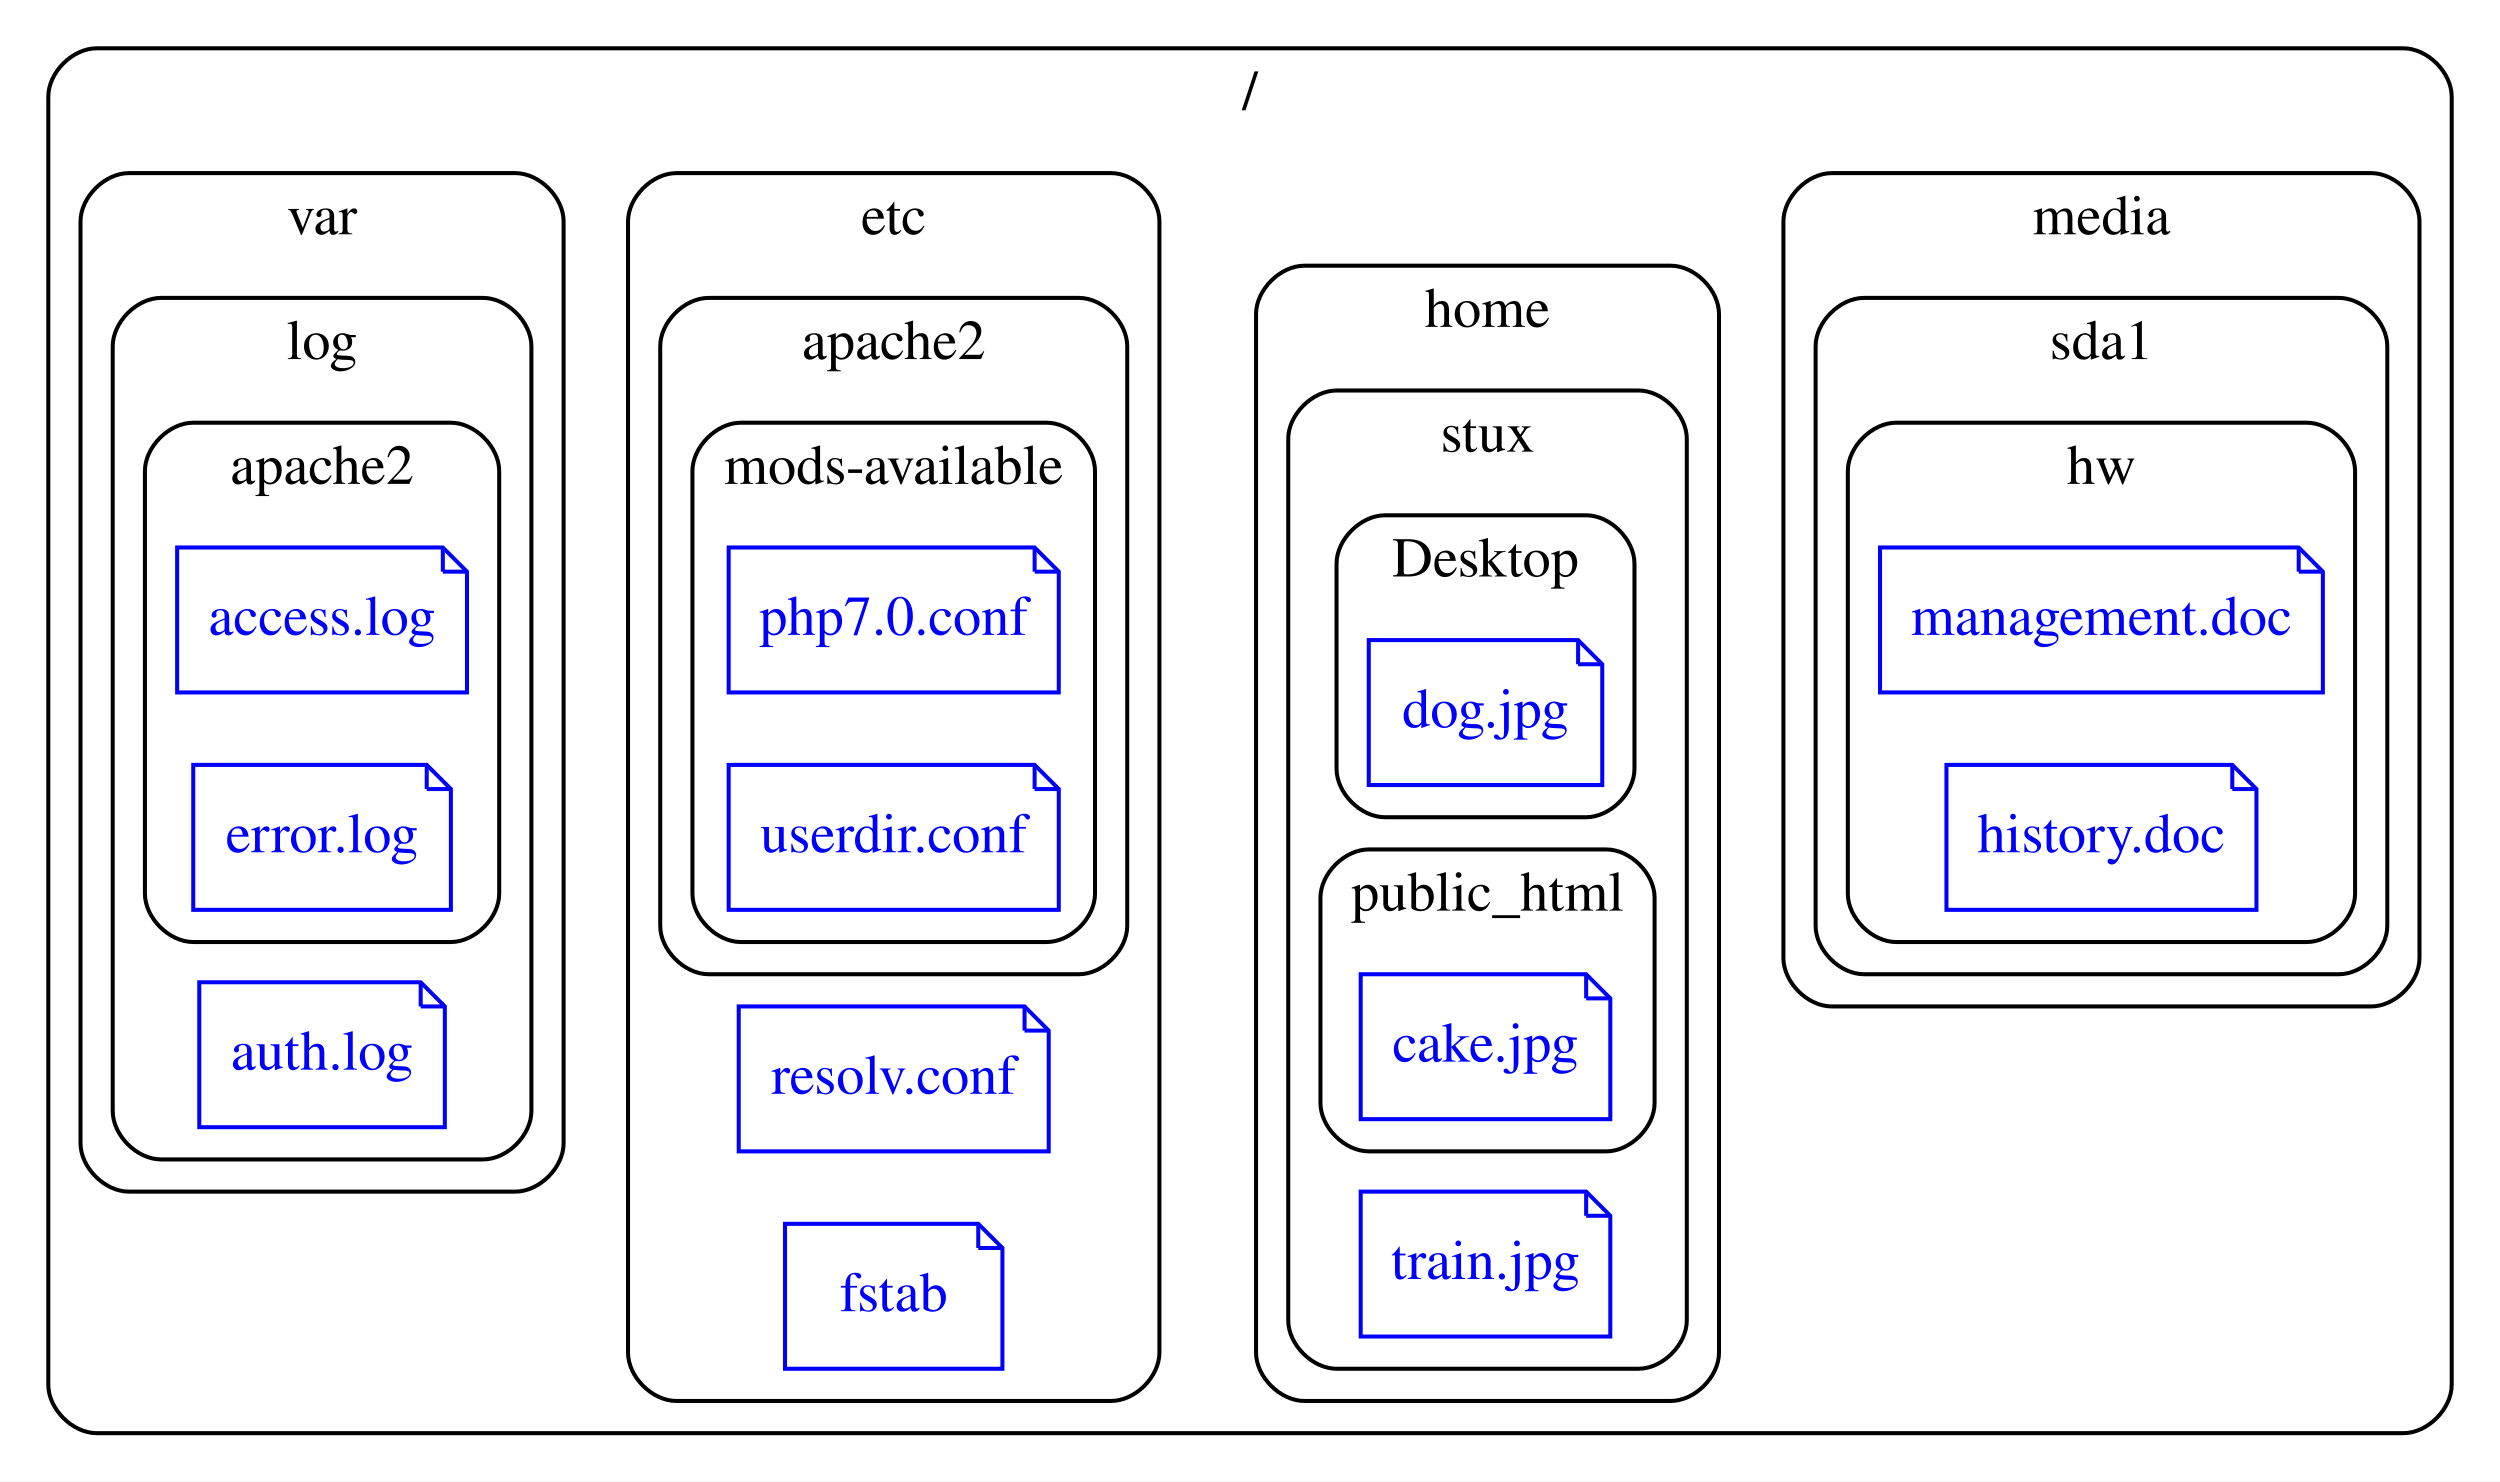
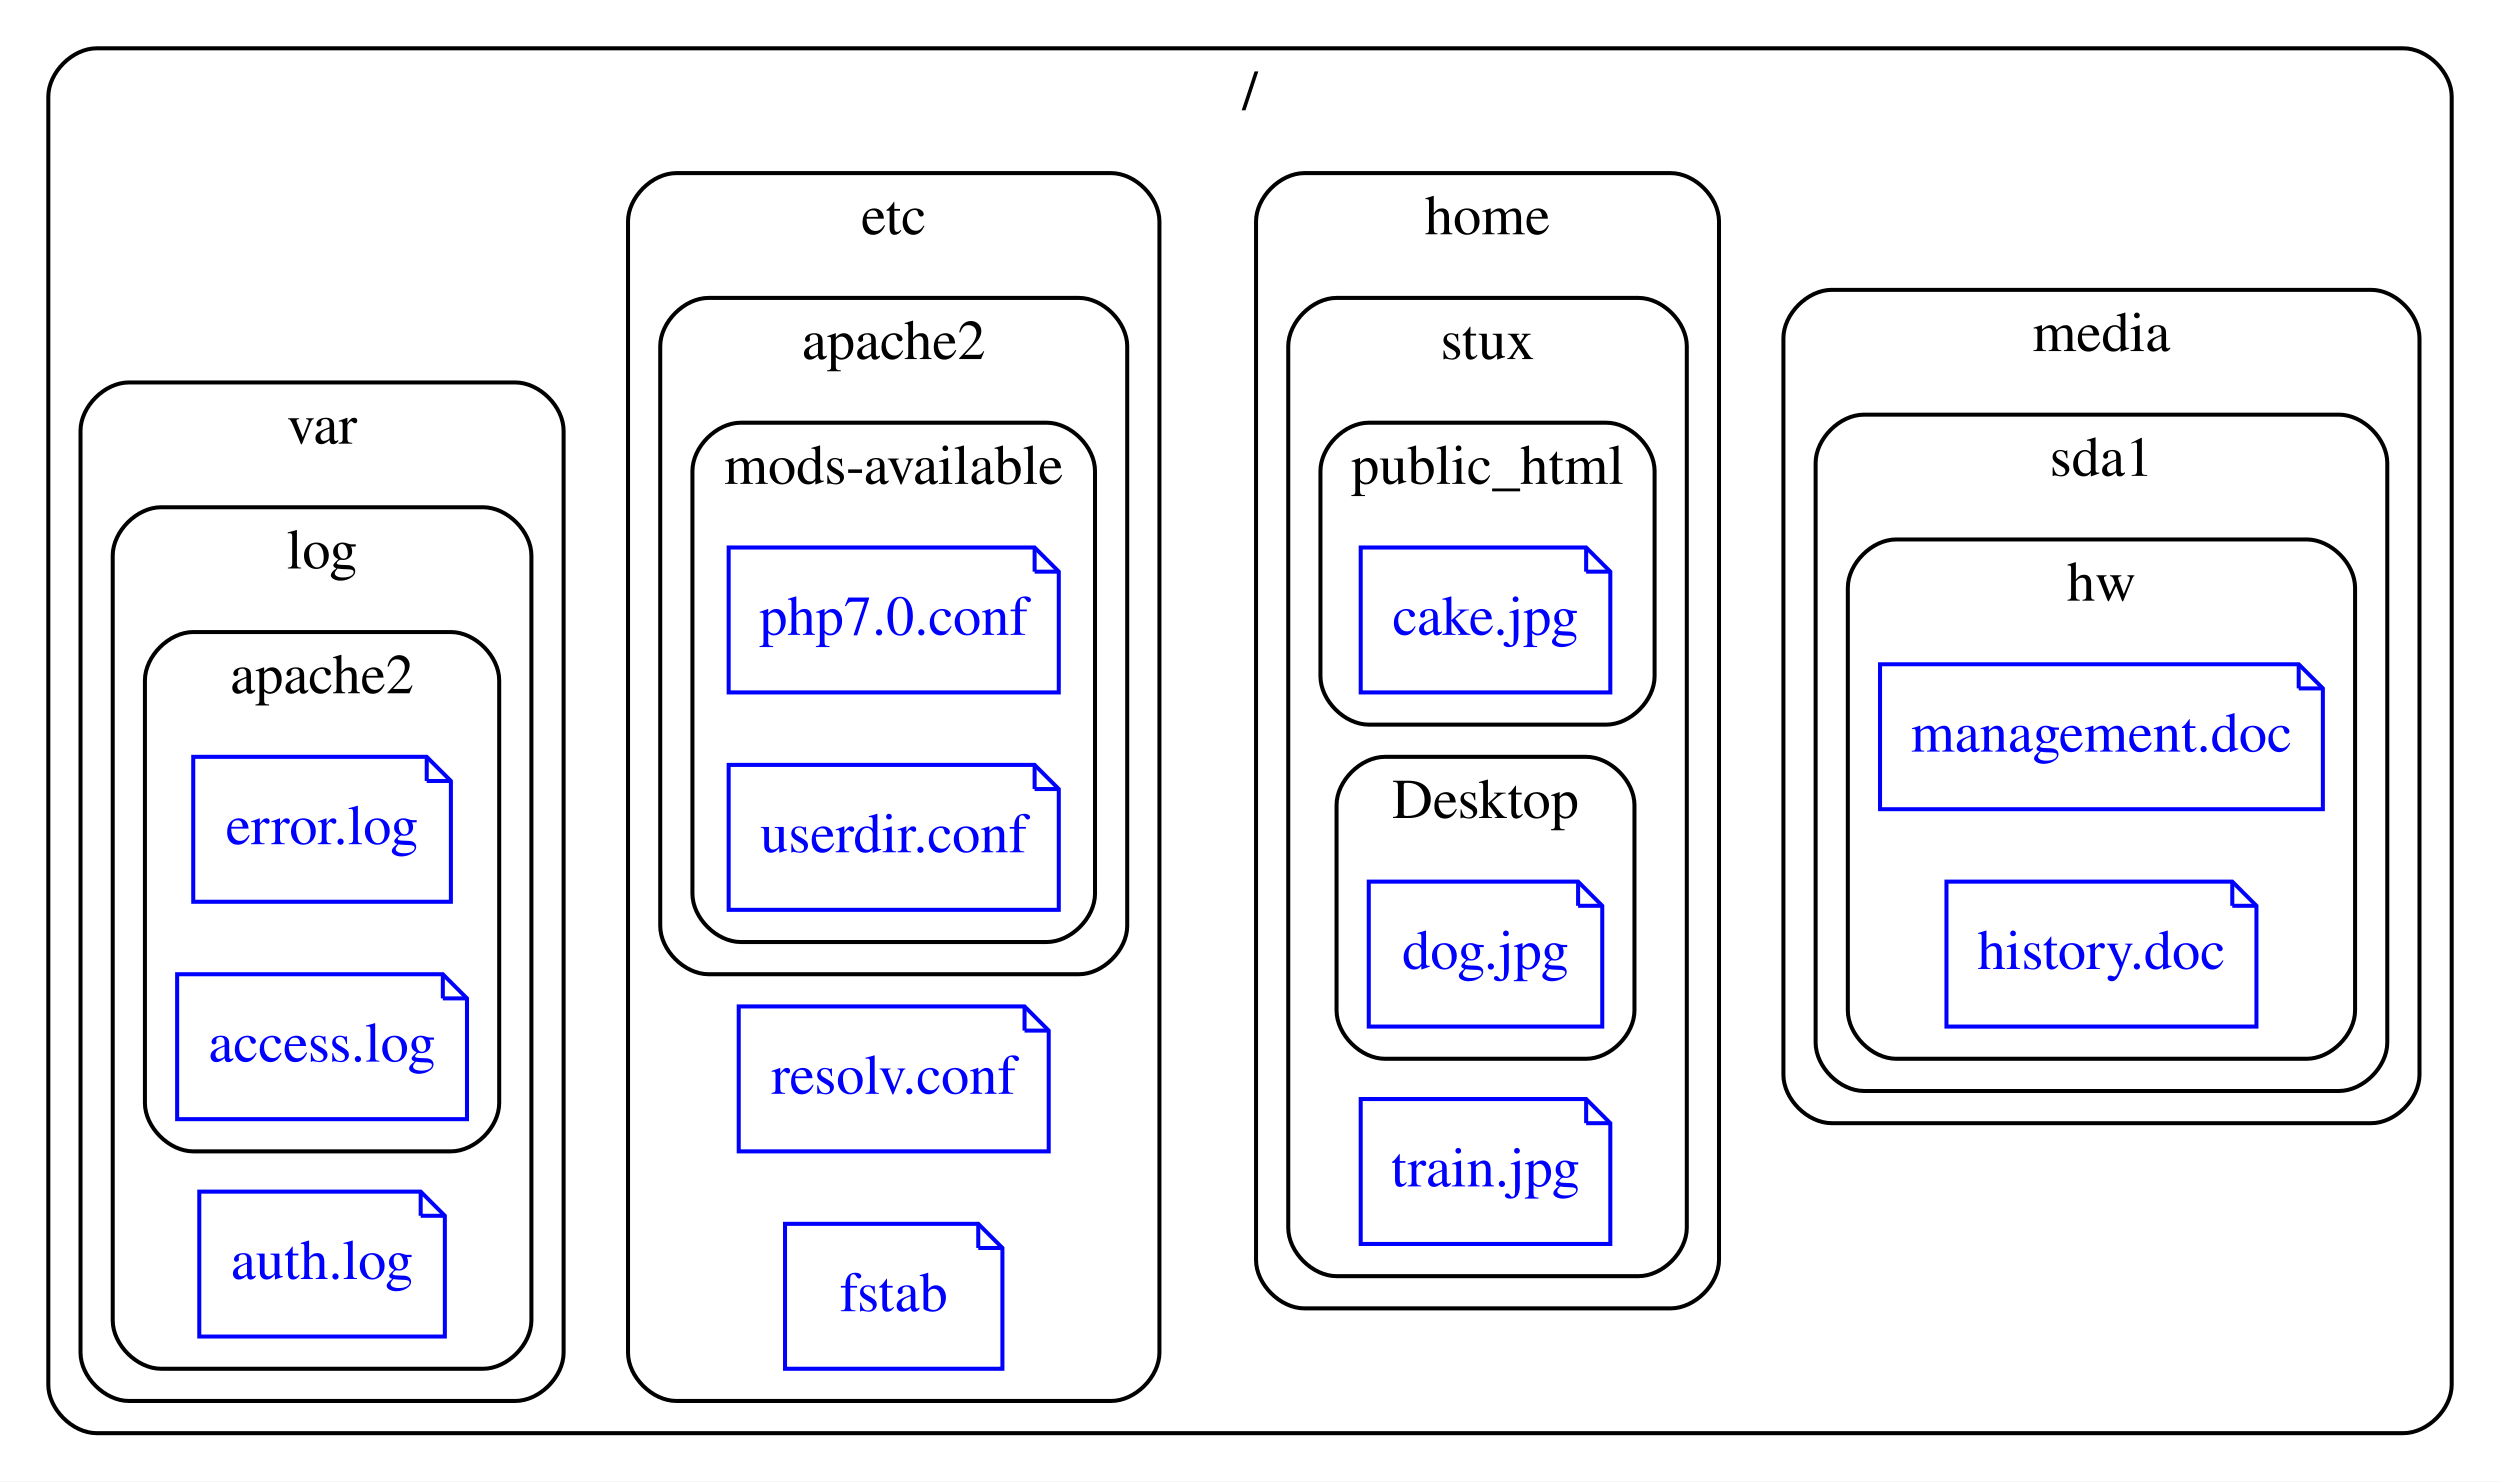
<svg xmlns="http://www.w3.org/2000/svg" width="621pt" height="368pt" viewBox="0.00 0.00 621.00 368.00">
  <g id="graph0" class="graph" transform="scale(1 1) rotate(0) translate(4 364)">
    <polygon fill="white" stroke="none" points="-4,4 -4,-364 617,-364 617,4 -4,4" />
    <g id="clust1" class="cluster">
      <path fill="none" stroke="black" d="M20,-8C20,-8 593,-8 593,-8 599,-8 605,-14 605,-20 605,-20 605,-340 605,-340 605,-346 599,-352 593,-352 593,-352 20,-352 20,-352 14,-352 8,-346 8,-340 8,-340 8,-20 8,-20 8,-14 14,-8 20,-8" />
      <text text-anchor="middle" x="306.5" y="-336.8" font-family="Times,serif" font-size="14.00">/</text>
    </g>
    <g id="clust2" class="cluster">
-       <path fill="none" stroke="black" d="M320,-16C320,-16 411,-16 411,-16 417,-16 423,-22 423,-28 423,-28 423,-286 423,-286 423,-292 417,-298 411,-298 411,-298 320,-298 320,-298 314,-298 308,-292 308,-286 308,-286 308,-28 308,-28 308,-22 314,-16 320,-16" />
-       <text text-anchor="middle" x="365.5" y="-282.8" font-family="Times,serif" font-size="14.00">home</text>
+       <path fill="none" stroke="black" d="M320,-39C320,-39 411,-39 411,-39 417,-39 423,-45 423,-51 423,-51 423,-309 423,-309 423,-315 417,-321 411,-321 411,-321 320,-321 320,-321 314,-321 308,-315 308,-309 308,-309 308,-51 308,-51 308,-45 314,-39 320,-39" />
+       <text text-anchor="middle" x="365.5" y="-305.8" font-family="Times,serif" font-size="14.00">home</text>
    </g>
    <g id="clust3" class="cluster">
-       <path fill="none" stroke="black" d="M328,-24C328,-24 403,-24 403,-24 409,-24 415,-30 415,-36 415,-36 415,-255 415,-255 415,-261 409,-267 403,-267 403,-267 328,-267 328,-267 322,-267 316,-261 316,-255 316,-255 316,-36 316,-36 316,-30 322,-24 328,-24" />
-       <text text-anchor="middle" x="365.5" y="-251.8" font-family="Times,serif" font-size="14.00">stux</text>
+       <path fill="none" stroke="black" d="M328,-47C328,-47 403,-47 403,-47 409,-47 415,-53 415,-59 415,-59 415,-278 415,-278 415,-284 409,-290 403,-290 403,-290 328,-290 328,-290 322,-290 316,-284 316,-278 316,-278 316,-59 316,-59 316,-53 322,-47 328,-47" />
+       <text text-anchor="middle" x="365.5" y="-274.8" font-family="Times,serif" font-size="14.00">stux</text>
    </g>
    <g id="clust4" class="cluster">
-       <path fill="none" stroke="black" d="M340,-161C340,-161 390,-161 390,-161 396,-161 402,-167 402,-173 402,-173 402,-224 402,-224 402,-230 396,-236 390,-236 390,-236 340,-236 340,-236 334,-236 328,-230 328,-224 328,-224 328,-173 328,-173 328,-167 334,-161 340,-161" />
-       <text text-anchor="middle" x="365" y="-220.8" font-family="Times,serif" font-size="14.00">Desktop</text>
+       <path fill="none" stroke="black" d="M336,-184C336,-184 395,-184 395,-184 401,-184 407,-190 407,-196 407,-196 407,-247 407,-247 407,-253 401,-259 395,-259 395,-259 336,-259 336,-259 330,-259 324,-253 324,-247 324,-247 324,-196 324,-196 324,-190 330,-184 336,-184" />
+       <text text-anchor="middle" x="365.5" y="-243.8" font-family="Times,serif" font-size="14.00">public_html</text>
    </g>
    <g id="clust5" class="cluster">
-       <path fill="none" stroke="black" d="M336,-78C336,-78 395,-78 395,-78 401,-78 407,-84 407,-90 407,-90 407,-141 407,-141 407,-147 401,-153 395,-153 395,-153 336,-153 336,-153 330,-153 324,-147 324,-141 324,-141 324,-90 324,-90 324,-84 330,-78 336,-78" />
-       <text text-anchor="middle" x="365.5" y="-137.8" font-family="Times,serif" font-size="14.00">public_html</text>
+       <path fill="none" stroke="black" d="M340,-101C340,-101 390,-101 390,-101 396,-101 402,-107 402,-113 402,-113 402,-164 402,-164 402,-170 396,-176 390,-176 390,-176 340,-176 340,-176 334,-176 328,-170 328,-164 328,-164 328,-113 328,-113 328,-107 334,-101 340,-101" />
+       <text text-anchor="middle" x="365" y="-160.8" font-family="Times,serif" font-size="14.00">Desktop</text>
    </g>
    <g id="clust6" class="cluster">
+       <path fill="none" stroke="black" d="M451,-85C451,-85 585,-85 585,-85 591,-85 597,-91 597,-97 597,-97 597,-280 597,-280 597,-286 591,-292 585,-292 585,-292 451,-292 451,-292 445,-292 439,-286 439,-280 439,-280 439,-97 439,-97 439,-91 445,-85 451,-85" />
+       <text text-anchor="middle" x="518" y="-276.8" font-family="Times,serif" font-size="14.00">media</text>
+     </g>
+     <g id="clust7" class="cluster">
+       <path fill="none" stroke="black" d="M459,-93C459,-93 577,-93 577,-93 583,-93 589,-99 589,-105 589,-105 589,-249 589,-249 589,-255 583,-261 577,-261 577,-261 459,-261 459,-261 453,-261 447,-255 447,-249 447,-249 447,-105 447,-105 447,-99 453,-93 459,-93" />
+       <text text-anchor="middle" x="518" y="-245.8" font-family="Times,serif" font-size="14.00">sda1</text>
+     </g>
+     <g id="clust8" class="cluster">
+       <path fill="none" stroke="black" d="M467,-101C467,-101 569,-101 569,-101 575,-101 581,-107 581,-113 581,-113 581,-218 581,-218 581,-224 575,-230 569,-230 569,-230 467,-230 467,-230 461,-230 455,-224 455,-218 455,-218 455,-113 455,-113 455,-107 461,-101 467,-101" />
+       <text text-anchor="middle" x="518" y="-214.8" font-family="Times,serif" font-size="14.00">hw</text>
+     </g>
+     <g id="clust9" class="cluster">
      <path fill="none" stroke="black" d="M164,-16C164,-16 272,-16 272,-16 278,-16 284,-22 284,-28 284,-28 284,-309 284,-309 284,-315 278,-321 272,-321 272,-321 164,-321 164,-321 158,-321 152,-315 152,-309 152,-309 152,-28 152,-28 152,-22 158,-16 164,-16" />
      <text text-anchor="middle" x="218" y="-305.8" font-family="Times,serif" font-size="14.00">etc</text>
    </g>
-     <g id="clust7" class="cluster">
+     <g id="clust10" class="cluster">
      <path fill="none" stroke="black" d="M172,-122C172,-122 264,-122 264,-122 270,-122 276,-128 276,-134 276,-134 276,-278 276,-278 276,-284 270,-290 264,-290 264,-290 172,-290 172,-290 166,-290 160,-284 160,-278 160,-278 160,-134 160,-134 160,-128 166,-122 172,-122" />
      <text text-anchor="middle" x="218" y="-274.8" font-family="Times,serif" font-size="14.00">apache2</text>
    </g>
-     <g id="clust8" class="cluster">
+     <g id="clust11" class="cluster">
      <path fill="none" stroke="black" d="M180,-130C180,-130 256,-130 256,-130 262,-130 268,-136 268,-142 268,-142 268,-247 268,-247 268,-253 262,-259 256,-259 256,-259 180,-259 180,-259 174,-259 168,-253 168,-247 168,-247 168,-142 168,-142 168,-136 174,-130 180,-130" />
      <text text-anchor="middle" x="218" y="-243.8" font-family="Times,serif" font-size="14.00">mods-available</text>
    </g>
-     <g id="clust9" class="cluster">
-       <path fill="none" stroke="black" d="M28,-68C28,-68 124,-68 124,-68 130,-68 136,-74 136,-80 136,-80 136,-309 136,-309 136,-315 130,-321 124,-321 124,-321 28,-321 28,-321 22,-321 16,-315 16,-309 16,-309 16,-80 16,-80 16,-74 22,-68 28,-68" />
-       <text text-anchor="middle" x="76" y="-305.8" font-family="Times,serif" font-size="14.00">var</text>
-     </g>
-     <g id="clust10" class="cluster">
-       <path fill="none" stroke="black" d="M36,-76C36,-76 116,-76 116,-76 122,-76 128,-82 128,-88 128,-88 128,-278 128,-278 128,-284 122,-290 116,-290 116,-290 36,-290 36,-290 30,-290 24,-284 24,-278 24,-278 24,-88 24,-88 24,-82 30,-76 36,-76" />
-       <text text-anchor="middle" x="76" y="-274.8" font-family="Times,serif" font-size="14.00">log</text>
-     </g>
-     <g id="clust11" class="cluster">
-       <path fill="none" stroke="black" d="M44,-130C44,-130 108,-130 108,-130 114,-130 120,-136 120,-142 120,-142 120,-247 120,-247 120,-253 114,-259 108,-259 108,-259 44,-259 44,-259 38,-259 32,-253 32,-247 32,-247 32,-142 32,-142 32,-136 38,-130 44,-130" />
-       <text text-anchor="middle" x="76" y="-243.8" font-family="Times,serif" font-size="14.00">apache2</text>
-     </g>
    <g id="clust12" class="cluster">
-       <path fill="none" stroke="black" d="M451,-114C451,-114 585,-114 585,-114 591,-114 597,-120 597,-126 597,-126 597,-309 597,-309 597,-315 591,-321 585,-321 585,-321 451,-321 451,-321 445,-321 439,-315 439,-309 439,-309 439,-126 439,-126 439,-120 445,-114 451,-114" />
-       <text text-anchor="middle" x="518" y="-305.8" font-family="Times,serif" font-size="14.00">media</text>
+       <path fill="none" stroke="black" d="M28,-16C28,-16 124,-16 124,-16 130,-16 136,-22 136,-28 136,-28 136,-257 136,-257 136,-263 130,-269 124,-269 124,-269 28,-269 28,-269 22,-269 16,-263 16,-257 16,-257 16,-28 16,-28 16,-22 22,-16 28,-16" />
+       <text text-anchor="middle" x="76" y="-253.8" font-family="Times,serif" font-size="14.00">var</text>
    </g>
    <g id="clust13" class="cluster">
-       <path fill="none" stroke="black" d="M459,-122C459,-122 577,-122 577,-122 583,-122 589,-128 589,-134 589,-134 589,-278 589,-278 589,-284 583,-290 577,-290 577,-290 459,-290 459,-290 453,-290 447,-284 447,-278 447,-278 447,-134 447,-134 447,-128 453,-122 459,-122" />
-       <text text-anchor="middle" x="518" y="-274.8" font-family="Times,serif" font-size="14.00">sda1</text>
+       <path fill="none" stroke="black" d="M36,-24C36,-24 116,-24 116,-24 122,-24 128,-30 128,-36 128,-36 128,-226 128,-226 128,-232 122,-238 116,-238 116,-238 36,-238 36,-238 30,-238 24,-232 24,-226 24,-226 24,-36 24,-36 24,-30 30,-24 36,-24" />
+       <text text-anchor="middle" x="76" y="-222.8" font-family="Times,serif" font-size="14.00">log</text>
    </g>
    <g id="clust14" class="cluster">
-       <path fill="none" stroke="black" d="M467,-130C467,-130 569,-130 569,-130 575,-130 581,-136 581,-142 581,-142 581,-247 581,-247 581,-253 575,-259 569,-259 569,-259 467,-259 467,-259 461,-259 455,-253 455,-247 455,-247 455,-142 455,-142 455,-136 461,-130 467,-130" />
-       <text text-anchor="middle" x="518" y="-243.8" font-family="Times,serif" font-size="14.00">hw</text>
+       <path fill="none" stroke="black" d="M44,-78C44,-78 108,-78 108,-78 114,-78 120,-84 120,-90 120,-90 120,-195 120,-195 120,-201 114,-207 108,-207 108,-207 44,-207 44,-207 38,-207 32,-201 32,-195 32,-195 32,-90 32,-90 32,-84 38,-78 44,-78" />
+       <text text-anchor="middle" x="76" y="-191.8" font-family="Times,serif" font-size="14.00">apache2</text>
    </g>
    <g id="node1" class="node">
-       <polygon fill="none" stroke="blue" points="388,-205 336,-205 336,-169 394,-169 394,-199 388,-205" />
-       <polyline fill="none" stroke="blue" points="388,-205 388,-199 " />
-       <polyline fill="none" stroke="blue" points="394,-199 388,-199 " />
-       <text text-anchor="middle" x="365" y="-183.3" font-family="Times,serif" font-size="14.00" fill="blue">dog.jpg</text>
-     </g>
-     <g id="node12" class="node">
-       <polygon fill="none" stroke="blue" points="550.5,-174 479.5,-174 479.5,-138 556.5,-138 556.5,-168 550.5,-174" />
-       <polyline fill="none" stroke="blue" points="550.5,-174 550.5,-168 " />
-       <polyline fill="none" stroke="blue" points="556.5,-168 550.5,-168 " />
-       <text text-anchor="middle" x="518" y="-152.3" font-family="Times,serif" font-size="14.00" fill="blue">history.doc</text>
+       <polygon fill="none" stroke="blue" points="390,-228 334,-228 334,-192 396,-192 396,-222 390,-228" />
+       <polyline fill="none" stroke="blue" points="390,-228 390,-222 " />
+       <polyline fill="none" stroke="blue" points="396,-222 390,-222 " />
+       <text text-anchor="middle" x="365" y="-206.3" font-family="Times,serif" font-size="14.00" fill="blue">cake.jpg</text>
    </g>
    <g id="node2" class="node">
-       <polygon fill="none" stroke="blue" points="390,-122 334,-122 334,-86 396,-86 396,-116 390,-122" />
-       <polyline fill="none" stroke="blue" points="390,-122 390,-116 " />
-       <polyline fill="none" stroke="blue" points="396,-116 390,-116 " />
-       <text text-anchor="middle" x="365" y="-100.3" font-family="Times,serif" font-size="14.00" fill="blue">cake.jpg</text>
+       <polygon fill="none" stroke="blue" points="390,-91 334,-91 334,-55 396,-55 396,-85 390,-91" />
+       <polyline fill="none" stroke="blue" points="390,-91 390,-85 " />
+       <polyline fill="none" stroke="blue" points="396,-85 390,-85 " />
+       <text text-anchor="middle" x="365" y="-69.3" font-family="Times,serif" font-size="14.00" fill="blue">train.jpg</text>
    </g>
    <g id="node3" class="node">
-       <polygon fill="none" stroke="blue" points="390,-68 334,-68 334,-32 396,-32 396,-62 390,-68" />
-       <polyline fill="none" stroke="blue" points="390,-68 390,-62 " />
-       <polyline fill="none" stroke="blue" points="396,-62 390,-62 " />
-       <text text-anchor="middle" x="365" y="-46.3" font-family="Times,serif" font-size="14.00" fill="blue">train.jpg</text>
+       <polygon fill="none" stroke="blue" points="388,-145 336,-145 336,-109 394,-109 394,-139 388,-145" />
+       <polyline fill="none" stroke="blue" points="388,-145 388,-139 " />
+       <polyline fill="none" stroke="blue" points="394,-139 388,-139 " />
+       <text text-anchor="middle" x="365" y="-123.3" font-family="Times,serif" font-size="14.00" fill="blue">dog.jpg</text>
+     </g>
+     <g id="node5" class="node">
+       <polygon fill="none" stroke="blue" points="550.5,-145 479.5,-145 479.5,-109 556.5,-109 556.5,-139 550.5,-145" />
+       <polyline fill="none" stroke="blue" points="550.5,-145 550.5,-139 " />
+       <polyline fill="none" stroke="blue" points="556.5,-139 550.5,-139 " />
+       <text text-anchor="middle" x="518" y="-123.3" font-family="Times,serif" font-size="14.00" fill="blue">history.doc</text>
    </g>
    <g id="node4" class="node">
+       <polygon fill="none" stroke="blue" points="567,-199 463,-199 463,-163 573,-163 573,-193 567,-199" />
+       <polyline fill="none" stroke="blue" points="567,-199 567,-193 " />
+       <polyline fill="none" stroke="blue" points="573,-193 567,-193 " />
+       <text text-anchor="middle" x="518" y="-177.3" font-family="Times,serif" font-size="14.00" fill="blue">management.doc</text>
+     </g>
+     <g id="node6" class="node">
      <polygon fill="none" stroke="blue" points="250.5,-114 179.5,-114 179.5,-78 256.5,-78 256.5,-108 250.5,-114" />
      <polyline fill="none" stroke="blue" points="250.5,-114 250.5,-108 " />
      <polyline fill="none" stroke="blue" points="256.5,-108 250.5,-108 " />
      <text text-anchor="middle" x="218" y="-92.3" font-family="Times,serif" font-size="14.00" fill="blue">resolv.conf</text>
-     </g>
-     <g id="node5" class="node">
-       <polygon fill="none" stroke="blue" points="253,-228 177,-228 177,-192 259,-192 259,-222 253,-228" />
-       <polyline fill="none" stroke="blue" points="253,-228 253,-222 " />
-       <polyline fill="none" stroke="blue" points="259,-222 253,-222 " />
-       <text text-anchor="middle" x="218" y="-206.3" font-family="Times,serif" font-size="14.00" fill="blue">php7.0.conf</text>
-     </g>
-     <g id="node6" class="node">
-       <polygon fill="none" stroke="blue" points="253,-174 177,-174 177,-138 259,-138 259,-168 253,-174" />
-       <polyline fill="none" stroke="blue" points="253,-174 253,-168 " />
-       <polyline fill="none" stroke="blue" points="259,-168 253,-168 " />
-       <text text-anchor="middle" x="218" y="-152.3" font-family="Times,serif" font-size="14.00" fill="blue">userdir.conf</text>
    </g>
    <g id="node7" class="node">
      <polygon fill="none" stroke="blue" points="239,-60 191,-60 191,-24 245,-24 245,-54 239,-60" />
      <polyline fill="none" stroke="blue" points="239,-60 239,-54 " />
      <polyline fill="none" stroke="blue" points="245,-54 239,-54 " />
      <text text-anchor="middle" x="218" y="-38.3" font-family="Times,serif" font-size="14.00" fill="blue">fstab</text>
    </g>
    <g id="node8" class="node">
-       <polygon fill="none" stroke="blue" points="106,-228 40,-228 40,-192 112,-192 112,-222 106,-228" />
-       <polyline fill="none" stroke="blue" points="106,-228 106,-222 " />
-       <polyline fill="none" stroke="blue" points="112,-222 106,-222 " />
-       <text text-anchor="middle" x="76" y="-206.3" font-family="Times,serif" font-size="14.00" fill="blue">access.log</text>
+       <polygon fill="none" stroke="blue" points="253,-228 177,-228 177,-192 259,-192 259,-222 253,-228" />
+       <polyline fill="none" stroke="blue" points="253,-228 253,-222 " />
+       <polyline fill="none" stroke="blue" points="259,-222 253,-222 " />
+       <text text-anchor="middle" x="218" y="-206.3" font-family="Times,serif" font-size="14.00" fill="blue">php7.0.conf</text>
    </g>
    <g id="node9" class="node">
-       <polygon fill="none" stroke="blue" points="102,-174 44,-174 44,-138 108,-138 108,-168 102,-174" />
-       <polyline fill="none" stroke="blue" points="102,-174 102,-168 " />
-       <polyline fill="none" stroke="blue" points="108,-168 102,-168 " />
-       <text text-anchor="middle" x="76" y="-152.3" font-family="Times,serif" font-size="14.00" fill="blue">error.log</text>
+       <polygon fill="none" stroke="blue" points="253,-174 177,-174 177,-138 259,-138 259,-168 253,-174" />
+       <polyline fill="none" stroke="blue" points="253,-174 253,-168 " />
+       <polyline fill="none" stroke="blue" points="259,-168 253,-168 " />
+       <text text-anchor="middle" x="218" y="-152.3" font-family="Times,serif" font-size="14.00" fill="blue">userdir.conf</text>
    </g>
    <g id="node10" class="node">
-       <polygon fill="none" stroke="blue" points="100.5,-120 45.5,-120 45.5,-84 106.5,-84 106.5,-114 100.5,-120" />
-       <polyline fill="none" stroke="blue" points="100.5,-120 100.5,-114 " />
-       <polyline fill="none" stroke="blue" points="106.5,-114 100.5,-114 " />
-       <text text-anchor="middle" x="76" y="-98.3" font-family="Times,serif" font-size="14.00" fill="blue">auth.log</text>
+       <polygon fill="none" stroke="blue" points="100.5,-68 45.5,-68 45.5,-32 106.5,-32 106.5,-62 100.5,-68" />
+       <polyline fill="none" stroke="blue" points="100.5,-68 100.5,-62 " />
+       <polyline fill="none" stroke="blue" points="106.5,-62 100.5,-62 " />
+       <text text-anchor="middle" x="76" y="-46.3" font-family="Times,serif" font-size="14.00" fill="blue">auth.log</text>
    </g>
    <g id="node11" class="node">
-       <polygon fill="none" stroke="blue" points="567,-228 463,-228 463,-192 573,-192 573,-222 567,-228" />
-       <polyline fill="none" stroke="blue" points="567,-228 567,-222 " />
-       <polyline fill="none" stroke="blue" points="573,-222 567,-222 " />
-       <text text-anchor="middle" x="518" y="-206.3" font-family="Times,serif" font-size="14.00" fill="blue">management.doc</text>
+       <polygon fill="none" stroke="blue" points="102,-176 44,-176 44,-140 108,-140 108,-170 102,-176" />
+       <polyline fill="none" stroke="blue" points="102,-176 102,-170 " />
+       <polyline fill="none" stroke="blue" points="108,-170 102,-170 " />
+       <text text-anchor="middle" x="76" y="-154.3" font-family="Times,serif" font-size="14.00" fill="blue">error.log</text>
+     </g>
+     <g id="node12" class="node">
+       <polygon fill="none" stroke="blue" points="106,-122 40,-122 40,-86 112,-86 112,-116 106,-122" />
+       <polyline fill="none" stroke="blue" points="106,-122 106,-116 " />
+       <polyline fill="none" stroke="blue" points="112,-116 106,-116 " />
+       <text text-anchor="middle" x="76" y="-100.3" font-family="Times,serif" font-size="14.00" fill="blue">access.log</text>
    </g>
  </g>
</svg>
